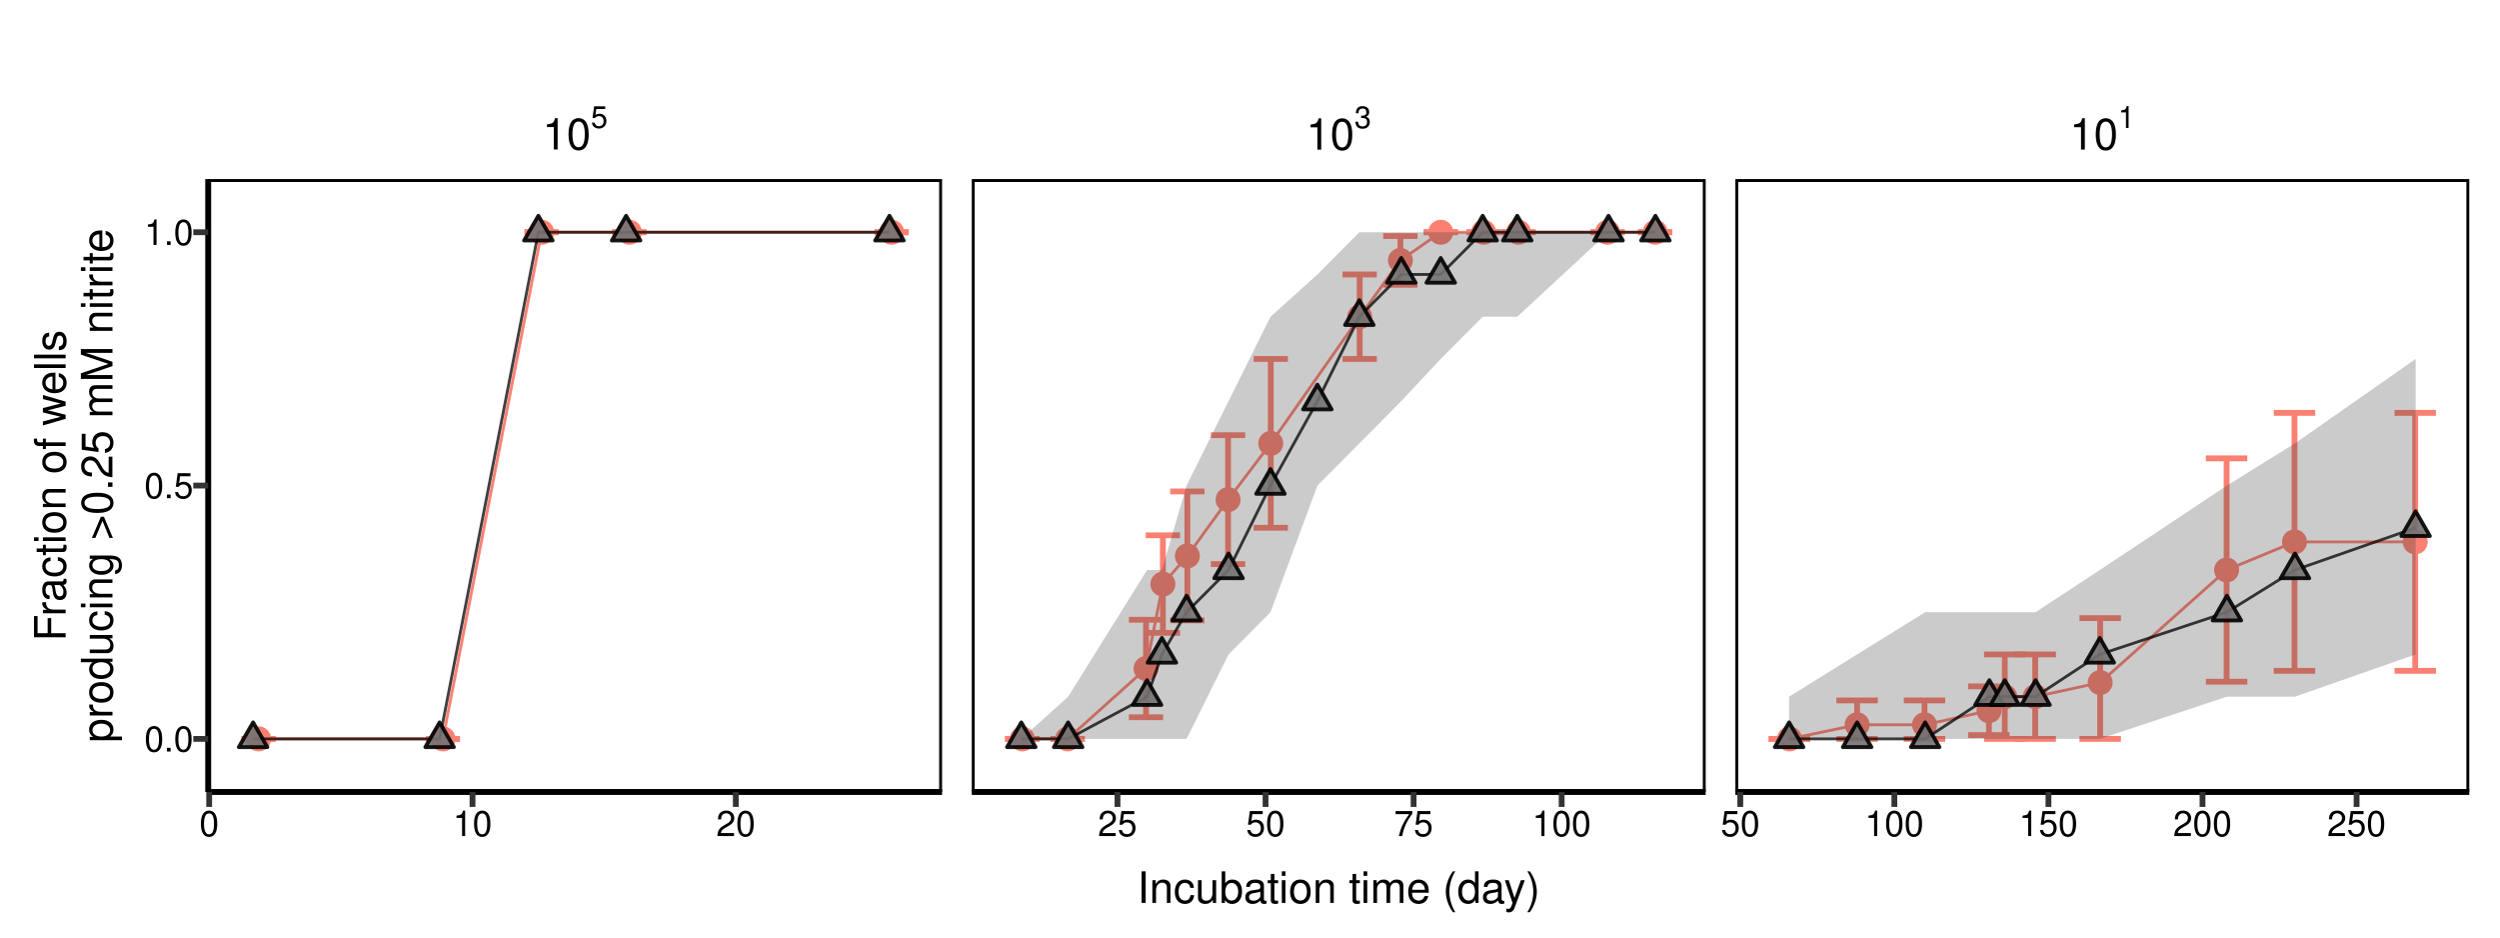
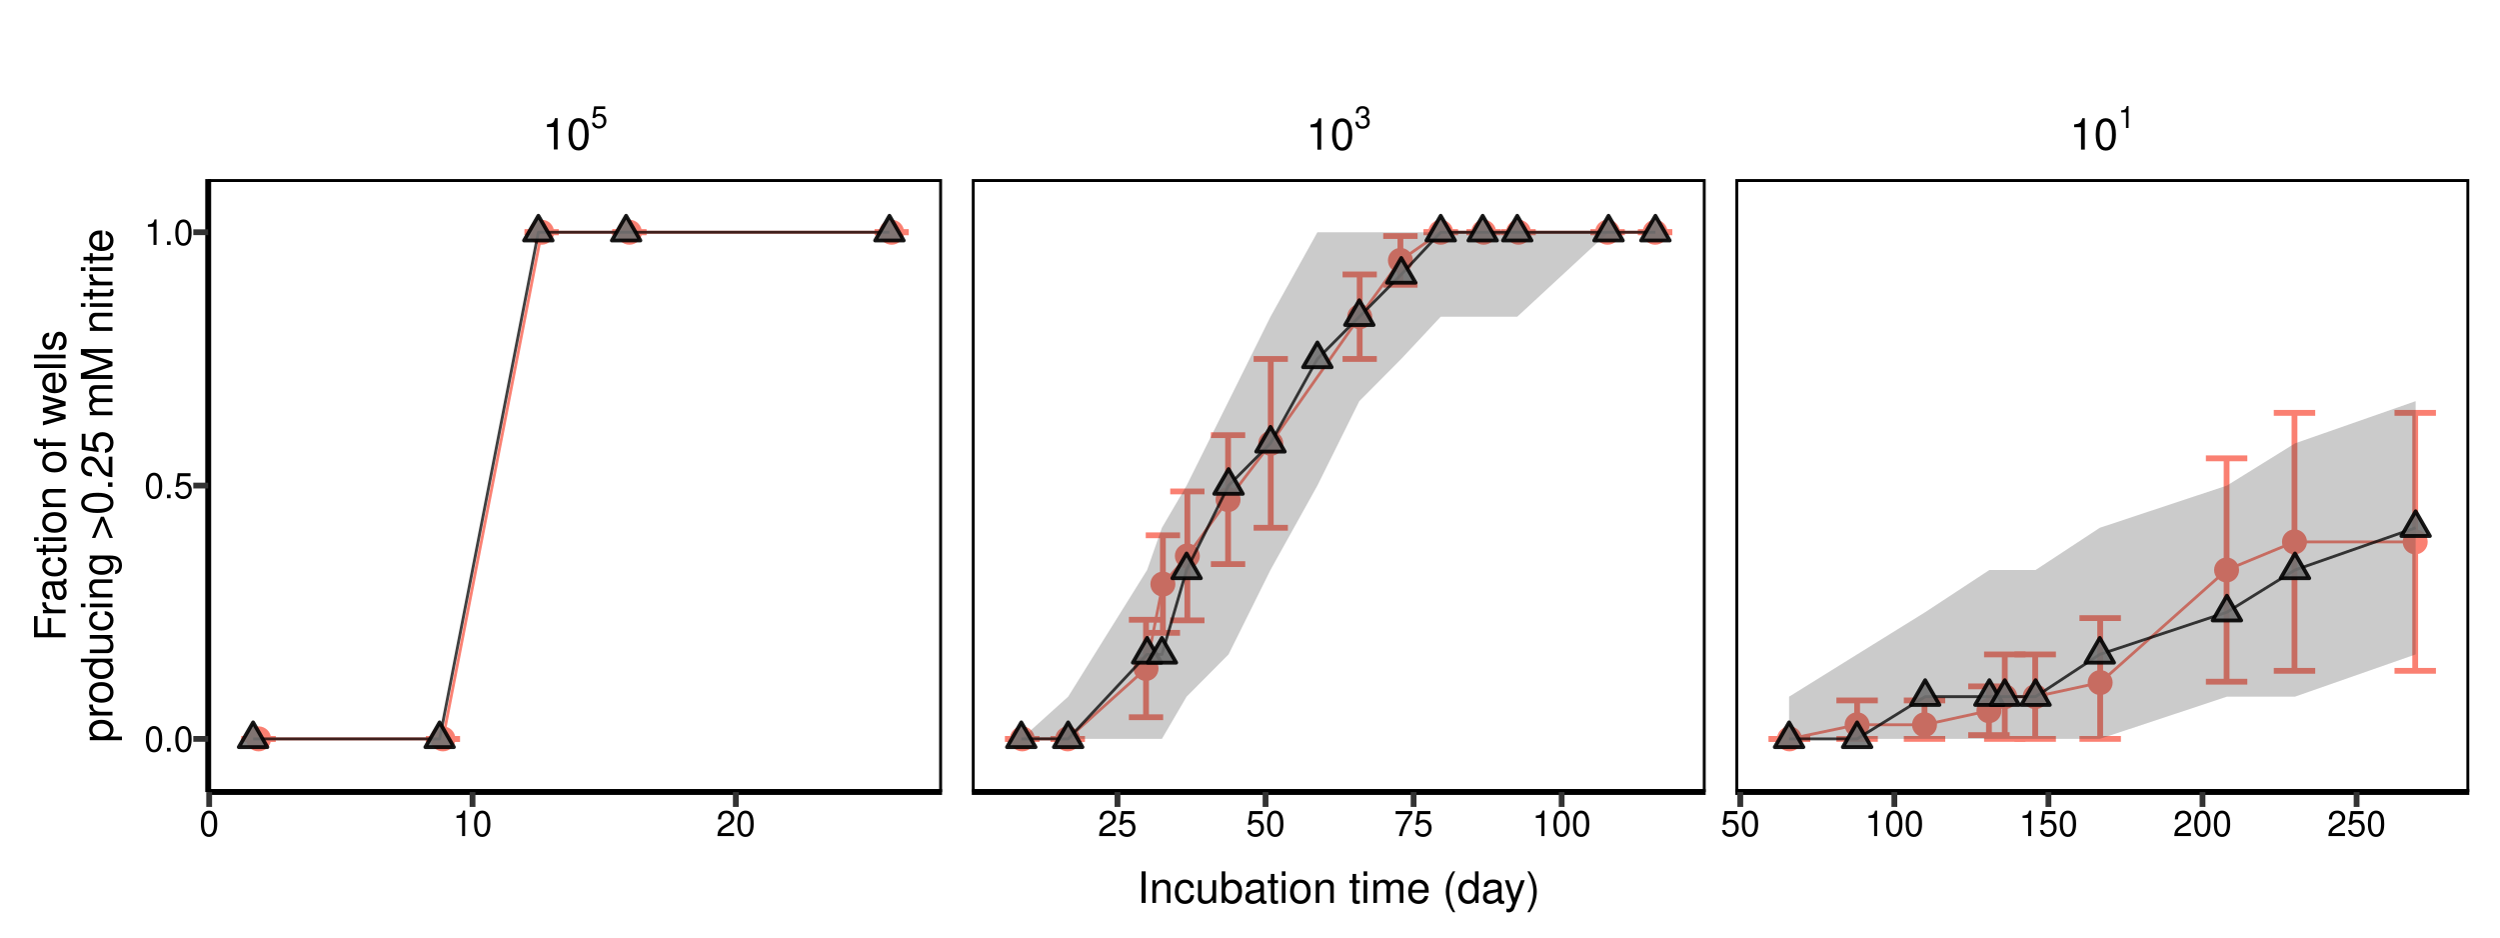
<svg xmlns="http://www.w3.org/2000/svg" width="460.80pt" height="172.80pt" viewBox="0 0 460.80 172.80">
  <g class="svglite">
    <defs>
      <style type="text/css">
    .svglite line, .svglite polyline, .svglite polygon, .svglite path, .svglite rect, .svglite circle {
      fill: none;
      stroke: #000000;
      stroke-linecap: round;
      stroke-linejoin: round;
      stroke-miterlimit: 10.00;
    }
    .svglite text {
      white-space: pre;
    }
    .svglite g.glyphgroup path {
      fill: inherit;
      stroke: none;
    }
  </style>
    </defs>
    <rect width="100%" height="100%" style="stroke: none; fill: none;" />
    <defs>
      <clipPath id="cpMC4wMHw0NjAuODB8MC4wMHwxNzIuODA=">
        <rect x="0.00" y="0.00" width="460.80" height="172.80" />
      </clipPath>
    </defs>
    <g clip-path="url(#cpMC4wMHw0NjAuODB8MC4wMHwxNzIuODA=)">
      <rect x="0" y="0.00" width="460.80" height="172.80" style="stroke-width: 1.07; stroke: none;" />
    </g>
    <defs>
      <clipPath id="cpMzguMzh8MTczLjcxfDMzLjAxfDE0NS45OQ==">
        <rect x="38.38" y="33.01" width="135.33" height="112.98" />
      </clipPath>
    </defs>
    <g clip-path="url(#cpMzguMzh8MTczLjcxfDMzLjAxfDE0NS45OQ==)">
      <rect x="38.38" y="33.01" width="135.33" height="112.98" style="stroke-width: 1.07;" />
      <polyline points="38.38,112.84 173.71,112.84 " style="stroke-width: 1.07; stroke: none; stroke-linecap: butt;" />
      <polyline points="38.38,66.16 173.71,66.16 " style="stroke-width: 1.07; stroke: none; stroke-linecap: butt;" />
      <polyline points="62.85,145.99 62.85,33.01 " style="stroke-width: 1.07; stroke: none; stroke-linecap: butt;" />
      <polyline points="111.41,145.99 111.41,33.01 " style="stroke-width: 1.07; stroke: none; stroke-linecap: butt;" />
      <polyline points="159.96,145.99 159.96,33.01 " style="stroke-width: 1.07; stroke: none; stroke-linecap: butt;" />
      <polyline points="38.38,136.19 173.71,136.19 " style="stroke-width: 1.07; stroke: none; stroke-linecap: butt;" />
      <polyline points="38.38,89.50 173.71,89.50 " style="stroke-width: 1.07; stroke: none; stroke-linecap: butt;" />
      <polyline points="38.38,42.81 173.71,42.81 " style="stroke-width: 1.07; stroke: none; stroke-linecap: butt;" />
      <polyline points="38.57,145.99 38.57,33.01 " style="stroke-width: 1.07; stroke: none; stroke-linecap: butt;" />
      <polyline points="87.13,145.99 87.13,33.01 " style="stroke-width: 1.07; stroke: none; stroke-linecap: butt;" />
      <polyline points="135.68,145.99 135.68,33.01 " style="stroke-width: 1.07; stroke: none; stroke-linecap: butt;" />
      <polyline points="44.53,136.19 50.82,136.19 " style="stroke-width: 1.07; stroke: #FA8072; stroke-linecap: butt;" />
      <polyline points="47.68,136.19 47.68,136.19 " style="stroke-width: 1.07; stroke: #FA8072; stroke-linecap: butt;" />
      <polyline points="44.53,136.19 50.82,136.19 " style="stroke-width: 1.07; stroke: #FA8072; stroke-linecap: butt;" />
      <polyline points="78.52,136.19 84.81,136.19 " style="stroke-width: 1.07; stroke: #FA8072; stroke-linecap: butt;" />
      <polyline points="81.67,136.19 81.67,136.19 " style="stroke-width: 1.07; stroke: #FA8072; stroke-linecap: butt;" />
      <polyline points="78.52,136.19 84.81,136.19 " style="stroke-width: 1.07; stroke: #FA8072; stroke-linecap: butt;" />
      <polyline points="96.73,42.81 103.02,42.81 " style="stroke-width: 1.07; stroke: #FA8072; stroke-linecap: butt;" />
      <polyline points="99.87,42.81 99.87,42.81 " style="stroke-width: 1.07; stroke: #FA8072; stroke-linecap: butt;" />
      <polyline points="96.73,42.81 103.02,42.81 " style="stroke-width: 1.07; stroke: #FA8072; stroke-linecap: butt;" />
      <polyline points="112.91,42.81 119.20,42.81 " style="stroke-width: 1.07; stroke: #FA8072; stroke-linecap: butt;" />
      <polyline points="116.06,42.81 116.06,42.81 " style="stroke-width: 1.07; stroke: #FA8072; stroke-linecap: butt;" />
      <polyline points="112.91,42.81 119.20,42.81 " style="stroke-width: 1.07; stroke: #FA8072; stroke-linecap: butt;" />
      <polyline points="161.27,42.81 167.56,42.81 " style="stroke-width: 1.07; stroke: #FA8072; stroke-linecap: butt;" />
      <polyline points="164.41,42.81 164.41,42.81 " style="stroke-width: 1.07; stroke: #FA8072; stroke-linecap: butt;" />
      <polyline points="161.27,42.81 167.56,42.81 " style="stroke-width: 1.07; stroke: #FA8072; stroke-linecap: butt;" />
      <polyline points="47.68,136.19 81.67,136.19 99.87,42.81 116.06,42.81 164.41,42.81 " style="stroke-width: 0.53; stroke: #FA8072; stroke-linecap: butt;" />
      <circle cx="47.68" cy="136.19" r="1.95" style="stroke-width: 0.71; stroke: #FA8072; fill: #FA8072;" />
      <circle cx="81.67" cy="136.19" r="1.95" style="stroke-width: 0.71; stroke: #FA8072; fill: #FA8072;" />
      <circle cx="99.87" cy="42.81" r="1.95" style="stroke-width: 0.71; stroke: #FA8072; fill: #FA8072;" />
      <circle cx="116.06" cy="42.81" r="1.95" style="stroke-width: 0.71; stroke: #FA8072; fill: #FA8072;" />
      <circle cx="164.41" cy="42.81" r="1.95" style="stroke-width: 0.71; stroke: #FA8072; fill: #FA8072;" />
      <polygon points="46.67,136.19 81.06,136.19 99.27,42.81 115.45,42.81 164.01,42.81 164.01,42.81 115.45,42.81 99.27,42.81 81.06,136.19 46.67,136.19 " style="stroke-width: 0.00; stroke: none; stroke-linecap: butt; fill: #333333; fill-opacity: 0.25;" />
      <polyline points="46.67,136.19 81.06,136.19 99.27,42.81 115.45,42.81 164.01,42.81 " style="stroke-width: 1.07; stroke: none; stroke-linecap: butt;" />
      <polyline points="164.01,42.81 115.45,42.81 99.27,42.81 81.06,136.19 46.67,136.19 " style="stroke-width: 1.07; stroke: none; stroke-linecap: butt;" />
      <polyline points="46.67,136.19 81.06,136.19 99.27,42.81 115.45,42.81 164.01,42.81 " style="stroke-width: 0.53; stroke: #000000; stroke-opacity: 0.75; stroke-linecap: butt;" />
      <polygon points="46.67,133.15 49.30,137.71 44.03,137.71 " style="stroke-width: 0.71; stroke: #000000; stroke-opacity: 0.90; fill: #737373; fill-opacity: 0.90;" />
      <polygon points="81.06,133.15 83.69,137.71 78.43,137.71 " style="stroke-width: 0.71; stroke: #000000; stroke-opacity: 0.90; fill: #737373; fill-opacity: 0.90;" />
      <polygon points="99.27,39.77 101.90,44.33 96.63,44.33 " style="stroke-width: 0.71; stroke: #000000; stroke-opacity: 0.90; fill: #737373; fill-opacity: 0.90;" />
      <polygon points="115.45,39.77 118.08,44.33 112.82,44.33 " style="stroke-width: 0.71; stroke: #000000; stroke-opacity: 0.90; fill: #737373; fill-opacity: 0.90;" />
      <polygon points="164.01,39.77 166.64,44.33 161.37,44.33 " style="stroke-width: 0.71; stroke: #000000; stroke-opacity: 0.90; fill: #737373; fill-opacity: 0.90;" />
    </g>
    <g clip-path="url(#cpMC4wMHw0NjAuODB8MC4wMHwxNzIuODA=)">
</g>
    <defs>
      <clipPath id="cpMTc5LjE5fDMxNC41MXwzMy4wMXwxNDUuOTk=">
        <rect x="179.19" y="33.01" width="135.33" height="112.98" />
      </clipPath>
    </defs>
    <g clip-path="url(#cpMTc5LjE5fDMxNC41MXwzMy4wMXwxNDUuOTk=)">
      <rect x="179.19" y="33.01" width="135.33" height="112.98" style="stroke-width: 1.07;" />
      <polyline points="179.19,112.84 314.51,112.84 " style="stroke-width: 1.07; stroke: none; stroke-linecap: butt;" />
      <polyline points="179.19,66.16 314.51,66.16 " style="stroke-width: 1.07; stroke: none; stroke-linecap: butt;" />
      <polyline points="192.41,145.99 192.41,33.01 " style="stroke-width: 1.07; stroke: none; stroke-linecap: butt;" />
      <polyline points="219.71,145.99 219.71,33.01 " style="stroke-width: 1.07; stroke: none; stroke-linecap: butt;" />
      <polyline points="247.01,145.99 247.01,33.01 " style="stroke-width: 1.07; stroke: none; stroke-linecap: butt;" />
      <polyline points="274.31,145.99 274.31,33.01 " style="stroke-width: 1.07; stroke: none; stroke-linecap: butt;" />
      <polyline points="301.61,145.99 301.61,33.01 " style="stroke-width: 1.07; stroke: none; stroke-linecap: butt;" />
      <polyline points="179.19,136.19 314.51,136.19 " style="stroke-width: 1.07; stroke: none; stroke-linecap: butt;" />
      <polyline points="179.19,89.50 314.51,89.50 " style="stroke-width: 1.07; stroke: none; stroke-linecap: butt;" />
      <polyline points="179.19,42.81 314.51,42.81 " style="stroke-width: 1.07; stroke: none; stroke-linecap: butt;" />
      <polyline points="206.06,145.99 206.06,33.01 " style="stroke-width: 1.07; stroke: none; stroke-linecap: butt;" />
      <polyline points="233.36,145.99 233.36,33.01 " style="stroke-width: 1.07; stroke: none; stroke-linecap: butt;" />
      <polyline points="260.66,145.99 260.66,33.01 " style="stroke-width: 1.07; stroke: none; stroke-linecap: butt;" />
      <polyline points="287.96,145.99 287.96,33.01 " style="stroke-width: 1.07; stroke: none; stroke-linecap: butt;" />
      <polyline points="185.34,136.19 191.66,136.19 " style="stroke-width: 1.07; stroke: #FA8072; stroke-linecap: butt;" />
      <polyline points="188.50,136.19 188.50,136.19 " style="stroke-width: 1.07; stroke: #FA8072; stroke-linecap: butt;" />
      <polyline points="185.34,136.19 191.66,136.19 " style="stroke-width: 1.07; stroke: #FA8072; stroke-linecap: butt;" />
      <polyline points="193.71,136.19 200.03,136.19 " style="stroke-width: 1.07; stroke: #FA8072; stroke-linecap: butt;" />
      <polyline points="196.87,136.19 196.87,136.19 " style="stroke-width: 1.07; stroke: #FA8072; stroke-linecap: butt;" />
      <polyline points="193.71,136.19 200.03,136.19 " style="stroke-width: 1.07; stroke: #FA8072; stroke-linecap: butt;" />
      <polyline points="208.16,114.23 214.48,114.23 " style="stroke-width: 1.07; stroke: #FA8072; stroke-linecap: butt;" />
      <polyline points="211.32,114.23 211.32,132.20 " style="stroke-width: 1.07; stroke: #FA8072; stroke-linecap: butt;" />
      <polyline points="208.16,132.20 214.48,132.20 " style="stroke-width: 1.07; stroke: #FA8072; stroke-linecap: butt;" />
      <polyline points="211.27,98.67 217.59,98.67 " style="stroke-width: 1.07; stroke: #FA8072; stroke-linecap: butt;" />
      <polyline points="214.43,98.67 214.43,116.64 " style="stroke-width: 1.07; stroke: #FA8072; stroke-linecap: butt;" />
      <polyline points="211.27,116.64 217.59,116.64 " style="stroke-width: 1.07; stroke: #FA8072; stroke-linecap: butt;" />
      <polyline points="215.78,90.58 222.10,90.58 " style="stroke-width: 1.07; stroke: #FA8072; stroke-linecap: butt;" />
      <polyline points="218.94,90.58 218.94,114.35 " style="stroke-width: 1.07; stroke: #FA8072; stroke-linecap: butt;" />
      <polyline points="215.78,114.35 222.10,114.35 " style="stroke-width: 1.07; stroke: #FA8072; stroke-linecap: butt;" />
      <polyline points="223.28,80.21 229.61,80.21 " style="stroke-width: 1.07; stroke: #FA8072; stroke-linecap: butt;" />
      <polyline points="226.45,80.21 226.45,103.98 " style="stroke-width: 1.07; stroke: #FA8072; stroke-linecap: butt;" />
      <polyline points="223.28,103.98 229.61,103.98 " style="stroke-width: 1.07; stroke: #FA8072; stroke-linecap: butt;" />
      <polyline points="231.16,66.16 237.48,66.16 " style="stroke-width: 1.07; stroke: #FA8072; stroke-linecap: butt;" />
      <polyline points="234.32,66.16 234.32,97.28 " style="stroke-width: 1.07; stroke: #FA8072; stroke-linecap: butt;" />
      <polyline points="231.16,97.28 237.48,97.28 " style="stroke-width: 1.07; stroke: #FA8072; stroke-linecap: butt;" />
      <polyline points="247.56,50.59 253.88,50.59 " style="stroke-width: 1.07; stroke: #FA8072; stroke-linecap: butt;" />
      <polyline points="250.72,50.59 250.72,66.16 " style="stroke-width: 1.07; stroke: #FA8072; stroke-linecap: butt;" />
      <polyline points="247.56,66.16 253.88,66.16 " style="stroke-width: 1.07; stroke: #FA8072; stroke-linecap: butt;" />
      <polyline points="255.06,43.51 261.39,43.51 " style="stroke-width: 1.07; stroke: #FA8072; stroke-linecap: butt;" />
      <polyline points="258.23,43.51 258.23,52.49 " style="stroke-width: 1.07; stroke: #FA8072; stroke-linecap: butt;" />
      <polyline points="255.06,52.49 261.39,52.49 " style="stroke-width: 1.07; stroke: #FA8072; stroke-linecap: butt;" />
      <polyline points="262.50,42.81 268.83,42.81 " style="stroke-width: 1.07; stroke: #FA8072; stroke-linecap: butt;" />
      <polyline points="265.66,42.81 265.66,42.81 " style="stroke-width: 1.07; stroke: #FA8072; stroke-linecap: butt;" />
      <polyline points="262.50,42.81 268.83,42.81 " style="stroke-width: 1.07; stroke: #FA8072; stroke-linecap: butt;" />
      <polyline points="270.42,42.81 276.74,42.81 " style="stroke-width: 1.07; stroke: #FA8072; stroke-linecap: butt;" />
      <polyline points="273.58,42.81 273.58,42.81 " style="stroke-width: 1.07; stroke: #FA8072; stroke-linecap: butt;" />
      <polyline points="270.42,42.81 276.74,42.81 " style="stroke-width: 1.07; stroke: #FA8072; stroke-linecap: butt;" />
      <polyline points="276.84,42.81 283.16,42.81 " style="stroke-width: 1.07; stroke: #FA8072; stroke-linecap: butt;" />
      <polyline points="280.00,42.81 280.00,42.81 " style="stroke-width: 1.07; stroke: #FA8072; stroke-linecap: butt;" />
      <polyline points="276.84,42.81 283.16,42.81 " style="stroke-width: 1.07; stroke: #FA8072; stroke-linecap: butt;" />
      <polyline points="293.26,42.81 299.58,42.81 " style="stroke-width: 1.07; stroke: #FA8072; stroke-linecap: butt;" />
      <polyline points="296.42,42.81 296.42,42.81 " style="stroke-width: 1.07; stroke: #FA8072; stroke-linecap: butt;" />
      <polyline points="293.26,42.81 299.58,42.81 " style="stroke-width: 1.07; stroke: #FA8072; stroke-linecap: butt;" />
      <polyline points="302.04,42.81 308.36,42.81 " style="stroke-width: 1.07; stroke: #FA8072; stroke-linecap: butt;" />
      <polyline points="305.20,42.81 305.20,42.81 " style="stroke-width: 1.07; stroke: #FA8072; stroke-linecap: butt;" />
      <polyline points="302.04,42.81 308.36,42.81 " style="stroke-width: 1.07; stroke: #FA8072; stroke-linecap: butt;" />
      <polyline points="188.50,136.19 196.87,136.19 211.32,123.22 214.43,107.66 218.94,102.47 226.45,92.09 234.32,81.72 250.72,58.38 258.23,48.00 265.66,42.81 273.58,42.81 280.00,42.81 296.42,42.81 305.20,42.81 " style="stroke-width: 0.53; stroke: #FA8072; stroke-linecap: butt;" />
      <circle cx="188.50" cy="136.19" r="1.95" style="stroke-width: 0.71; stroke: #FA8072; fill: #FA8072;" />
      <circle cx="196.87" cy="136.19" r="1.95" style="stroke-width: 0.71; stroke: #FA8072; fill: #FA8072;" />
      <circle cx="211.32" cy="123.22" r="1.95" style="stroke-width: 0.71; stroke: #FA8072; fill: #FA8072;" />
      <circle cx="214.43" cy="107.66" r="1.95" style="stroke-width: 0.71; stroke: #FA8072; fill: #FA8072;" />
      <circle cx="218.94" cy="102.47" r="1.95" style="stroke-width: 0.71; stroke: #FA8072; fill: #FA8072;" />
      <circle cx="226.45" cy="92.09" r="1.95" style="stroke-width: 0.71; stroke: #FA8072; fill: #FA8072;" />
      <circle cx="234.32" cy="81.72" r="1.95" style="stroke-width: 0.71; stroke: #FA8072; fill: #FA8072;" />
      <circle cx="250.72" cy="58.38" r="1.95" style="stroke-width: 0.71; stroke: #FA8072; fill: #FA8072;" />
      <circle cx="258.23" cy="48.00" r="1.95" style="stroke-width: 0.71; stroke: #FA8072; fill: #FA8072;" />
      <circle cx="265.66" cy="42.81" r="1.95" style="stroke-width: 0.71; stroke: #FA8072; fill: #FA8072;" />
      <circle cx="273.58" cy="42.81" r="1.95" style="stroke-width: 0.71; stroke: #FA8072; fill: #FA8072;" />
      <circle cx="280.00" cy="42.81" r="1.95" style="stroke-width: 0.71; stroke: #FA8072; fill: #FA8072;" />
      <circle cx="296.42" cy="42.81" r="1.95" style="stroke-width: 0.71; stroke: #FA8072; fill: #FA8072;" />
      <circle cx="305.20" cy="42.81" r="1.95" style="stroke-width: 0.71; stroke: #FA8072; fill: #FA8072;" />
-       <polygon points="188.32,136.19 196.96,128.41 211.52,105.06 214.25,105.06 218.80,89.50 226.54,73.94 234.27,58.38 242.92,50.59 250.65,42.81 258.38,42.81 265.66,42.81 273.40,42.81 279.77,42.81 296.60,42.81 305.25,42.81 305.25,42.81 296.60,42.81 279.77,58.38 273.40,58.38 265.66,66.16 258.38,73.94 250.65,81.72 242.92,89.50 234.27,112.84 226.54,120.62 218.80,136.19 214.25,136.19 211.52,136.19 196.96,136.19 188.32,136.19 " style="stroke-width: 0.00; stroke: none; stroke-linecap: butt; fill: #333333; fill-opacity: 0.25;" />
-       <polyline points="188.32,136.19 196.96,128.41 211.52,105.06 214.25,105.06 218.80,89.50 226.54,73.94 234.27,58.38 242.92,50.59 250.65,42.81 258.38,42.81 265.66,42.81 273.40,42.81 279.77,42.81 296.60,42.81 305.25,42.81 " style="stroke-width: 1.07; stroke: none; stroke-linecap: butt;" />
-       <polyline points="305.25,42.81 296.60,42.81 279.77,58.38 273.40,58.38 265.66,66.16 258.38,73.94 250.65,81.72 242.92,89.50 234.27,112.84 226.54,120.62 218.80,136.19 214.25,136.19 211.52,136.19 196.96,136.19 188.32,136.19 " style="stroke-width: 1.07; stroke: none; stroke-linecap: butt;" />
-       <polyline points="188.32,136.19 196.96,136.19 211.52,128.41 214.25,120.62 218.80,112.84 226.54,105.06 234.27,89.50 242.92,73.94 250.65,58.38 258.38,50.59 265.66,50.59 273.40,42.81 279.77,42.81 296.60,42.81 305.25,42.81 " style="stroke-width: 0.53; stroke: #000000; stroke-opacity: 0.75; stroke-linecap: butt;" />
+       <polygon points="188.32,136.19 196.96,128.41 211.52,105.06 214.25,97.28 218.80,89.50 226.54,73.94 234.27,58.38 242.92,42.81 250.65,42.81 258.38,42.81 265.66,42.81 273.40,42.81 279.77,42.81 296.60,42.81 305.25,42.81 305.25,42.81 296.60,42.81 279.77,58.38 273.40,58.38 265.66,58.38 258.38,66.16 250.65,73.94 242.92,89.50 234.27,105.06 226.54,120.62 218.80,128.41 214.25,136.19 211.52,136.19 196.96,136.19 188.32,136.19 " style="stroke-width: 0.00; stroke: none; stroke-linecap: butt; fill: #333333; fill-opacity: 0.25;" />
+       <polyline points="188.32,136.19 196.96,128.41 211.52,105.06 214.25,97.28 218.80,89.50 226.54,73.94 234.27,58.38 242.92,42.81 250.65,42.81 258.38,42.81 265.66,42.81 273.40,42.81 279.77,42.81 296.60,42.81 305.25,42.81 " style="stroke-width: 1.07; stroke: none; stroke-linecap: butt;" />
+       <polyline points="305.25,42.81 296.60,42.81 279.77,58.38 273.40,58.38 265.66,58.38 258.38,66.16 250.65,73.94 242.92,89.50 234.27,105.06 226.54,120.62 218.80,128.41 214.25,136.19 211.52,136.19 196.96,136.19 188.32,136.19 " style="stroke-width: 1.07; stroke: none; stroke-linecap: butt;" />
+       <polyline points="188.32,136.19 196.96,136.19 211.52,120.62 214.25,120.62 218.80,105.06 226.54,89.50 234.27,81.72 242.92,66.16 250.65,58.38 258.38,50.59 265.66,42.81 273.40,42.81 279.77,42.81 296.60,42.81 305.25,42.81 " style="stroke-width: 0.53; stroke: #000000; stroke-opacity: 0.75; stroke-linecap: butt;" />
      <polygon points="188.32,133.15 190.95,137.71 185.69,137.71 " style="stroke-width: 0.71; stroke: #000000; stroke-opacity: 0.90; fill: #737373; fill-opacity: 0.90;" />
      <polygon points="196.96,133.15 199.60,137.71 194.33,137.71 " style="stroke-width: 0.71; stroke: #000000; stroke-opacity: 0.90; fill: #737373; fill-opacity: 0.90;" />
-       <polygon points="211.52,125.37 214.15,129.93 208.89,129.93 " style="stroke-width: 0.71; stroke: #000000; stroke-opacity: 0.90; fill: #737373; fill-opacity: 0.90;" />
+       <polygon points="211.52,117.58 214.15,122.14 208.89,122.14 " style="stroke-width: 0.71; stroke: #000000; stroke-opacity: 0.90; fill: #737373; fill-opacity: 0.90;" />
      <polygon points="214.25,117.58 216.88,122.14 211.62,122.14 " style="stroke-width: 0.71; stroke: #000000; stroke-opacity: 0.90; fill: #737373; fill-opacity: 0.90;" />
-       <polygon points="218.80,109.80 221.43,114.36 216.17,114.36 " style="stroke-width: 0.71; stroke: #000000; stroke-opacity: 0.90; fill: #737373; fill-opacity: 0.90;" />
-       <polygon points="226.54,102.02 229.17,106.58 223.90,106.58 " style="stroke-width: 0.71; stroke: #000000; stroke-opacity: 0.90; fill: #737373; fill-opacity: 0.90;" />
-       <polygon points="234.27,86.46 236.90,91.02 231.64,91.02 " style="stroke-width: 0.71; stroke: #000000; stroke-opacity: 0.90; fill: #737373; fill-opacity: 0.90;" />
-       <polygon points="242.92,70.90 245.55,75.46 240.28,75.46 " style="stroke-width: 0.71; stroke: #000000; stroke-opacity: 0.90; fill: #737373; fill-opacity: 0.90;" />
+       <polygon points="218.80,102.02 221.43,106.58 216.17,106.58 " style="stroke-width: 0.71; stroke: #000000; stroke-opacity: 0.90; fill: #737373; fill-opacity: 0.90;" />
+       <polygon points="226.54,86.46 229.17,91.02 223.90,91.02 " style="stroke-width: 0.71; stroke: #000000; stroke-opacity: 0.90; fill: #737373; fill-opacity: 0.90;" />
+       <polygon points="234.27,78.68 236.90,83.24 231.64,83.24 " style="stroke-width: 0.71; stroke: #000000; stroke-opacity: 0.90; fill: #737373; fill-opacity: 0.90;" />
+       <polygon points="242.92,63.12 245.55,67.68 240.28,67.68 " style="stroke-width: 0.71; stroke: #000000; stroke-opacity: 0.90; fill: #737373; fill-opacity: 0.90;" />
      <polygon points="250.65,55.34 253.28,59.90 248.02,59.90 " style="stroke-width: 0.71; stroke: #000000; stroke-opacity: 0.90; fill: #737373; fill-opacity: 0.90;" />
      <polygon points="258.38,47.55 261.02,52.11 255.75,52.11 " style="stroke-width: 0.71; stroke: #000000; stroke-opacity: 0.90; fill: #737373; fill-opacity: 0.90;" />
-       <polygon points="265.66,47.55 268.30,52.11 263.03,52.11 " style="stroke-width: 0.71; stroke: #000000; stroke-opacity: 0.90; fill: #737373; fill-opacity: 0.90;" />
+       <polygon points="265.66,39.77 268.30,44.33 263.03,44.33 " style="stroke-width: 0.71; stroke: #000000; stroke-opacity: 0.90; fill: #737373; fill-opacity: 0.90;" />
      <polygon points="273.40,39.77 276.03,44.33 270.77,44.33 " style="stroke-width: 0.71; stroke: #000000; stroke-opacity: 0.90; fill: #737373; fill-opacity: 0.90;" />
      <polygon points="279.77,39.77 282.40,44.33 277.14,44.33 " style="stroke-width: 0.71; stroke: #000000; stroke-opacity: 0.90; fill: #737373; fill-opacity: 0.90;" />
      <polygon points="296.60,39.77 299.24,44.33 293.97,44.33 " style="stroke-width: 0.71; stroke: #000000; stroke-opacity: 0.90; fill: #737373; fill-opacity: 0.90;" />
      <polygon points="305.25,39.77 307.88,44.33 302.61,44.33 " style="stroke-width: 0.71; stroke: #000000; stroke-opacity: 0.90; fill: #737373; fill-opacity: 0.90;" />
    </g>
    <g clip-path="url(#cpMC4wMHw0NjAuODB8MC4wMHwxNzIuODA=)">
</g>
    <defs>
      <clipPath id="cpMzE5Ljk5fDQ1NS4zMnwzMy4wMXwxNDUuOTk=">
        <rect x="319.99" y="33.01" width="135.33" height="112.98" />
      </clipPath>
    </defs>
    <g clip-path="url(#cpMzE5Ljk5fDQ1NS4zMnwzMy4wMXwxNDUuOTk=)">
      <rect x="319.99" y="33.01" width="135.33" height="112.98" style="stroke-width: 1.07;" />
      <polyline points="319.99,112.84 455.32,112.84 " style="stroke-width: 1.07; stroke: none; stroke-linecap: butt;" />
      <polyline points="319.99,66.16 455.32,66.16 " style="stroke-width: 1.07; stroke: none; stroke-linecap: butt;" />
      <polyline points="335.10,145.99 335.10,33.01 " style="stroke-width: 1.07; stroke: none; stroke-linecap: butt;" />
      <polyline points="363.51,145.99 363.51,33.01 " style="stroke-width: 1.07; stroke: none; stroke-linecap: butt;" />
      <polyline points="391.92,145.99 391.92,33.01 " style="stroke-width: 1.07; stroke: none; stroke-linecap: butt;" />
      <polyline points="420.33,145.99 420.33,33.01 " style="stroke-width: 1.07; stroke: none; stroke-linecap: butt;" />
      <polyline points="448.75,145.99 448.75,33.01 " style="stroke-width: 1.07; stroke: none; stroke-linecap: butt;" />
      <polyline points="319.99,136.19 455.32,136.19 " style="stroke-width: 1.07; stroke: none; stroke-linecap: butt;" />
      <polyline points="319.99,89.50 455.32,89.50 " style="stroke-width: 1.07; stroke: none; stroke-linecap: butt;" />
      <polyline points="319.99,42.81 455.32,42.81 " style="stroke-width: 1.07; stroke: none; stroke-linecap: butt;" />
      <polyline points="320.90,145.99 320.90,33.01 " style="stroke-width: 1.07; stroke: none; stroke-linecap: butt;" />
      <polyline points="349.31,145.99 349.31,33.01 " style="stroke-width: 1.07; stroke: none; stroke-linecap: butt;" />
      <polyline points="377.72,145.99 377.72,33.01 " style="stroke-width: 1.07; stroke: none; stroke-linecap: butt;" />
      <polyline points="406.13,145.99 406.13,33.01 " style="stroke-width: 1.07; stroke: none; stroke-linecap: butt;" />
      <polyline points="434.54,145.99 434.54,33.01 " style="stroke-width: 1.07; stroke: none; stroke-linecap: butt;" />
      <polyline points="326.14,136.19 333.79,136.19 " style="stroke-width: 1.07; stroke: #FA8072; stroke-linecap: butt;" />
      <polyline points="329.97,136.19 329.97,136.19 " style="stroke-width: 1.07; stroke: #FA8072; stroke-linecap: butt;" />
      <polyline points="326.14,136.19 333.79,136.19 " style="stroke-width: 1.07; stroke: #FA8072; stroke-linecap: butt;" />
      <polyline points="338.62,129.10 346.26,129.10 " style="stroke-width: 1.07; stroke: #FA8072; stroke-linecap: butt;" />
      <polyline points="342.44,129.10 342.44,136.19 " style="stroke-width: 1.07; stroke: #FA8072; stroke-linecap: butt;" />
      <polyline points="338.62,136.19 346.26,136.19 " style="stroke-width: 1.07; stroke: #FA8072; stroke-linecap: butt;" />
      <polyline points="351.05,129.10 358.69,129.10 " style="stroke-width: 1.07; stroke: #FA8072; stroke-linecap: butt;" />
      <polyline points="354.87,129.10 354.87,136.19 " style="stroke-width: 1.07; stroke: #FA8072; stroke-linecap: butt;" />
      <polyline points="351.05,136.19 358.69,136.19 " style="stroke-width: 1.07; stroke: #FA8072; stroke-linecap: butt;" />
      <polyline points="362.92,126.51 370.57,126.51 " style="stroke-width: 1.07; stroke: #FA8072; stroke-linecap: butt;" />
      <polyline points="366.75,126.51 366.75,135.49 " style="stroke-width: 1.07; stroke: #FA8072; stroke-linecap: butt;" />
      <polyline points="362.92,135.49 370.57,135.49 " style="stroke-width: 1.07; stroke: #FA8072; stroke-linecap: butt;" />
      <polyline points="365.85,120.62 373.49,120.62 " style="stroke-width: 1.07; stroke: #FA8072; stroke-linecap: butt;" />
      <polyline points="369.67,120.62 369.67,136.19 " style="stroke-width: 1.07; stroke: #FA8072; stroke-linecap: butt;" />
      <polyline points="365.85,136.19 373.49,136.19 " style="stroke-width: 1.07; stroke: #FA8072; stroke-linecap: butt;" />
      <polyline points="371.46,120.62 379.10,120.62 " style="stroke-width: 1.07; stroke: #FA8072; stroke-linecap: butt;" />
      <polyline points="375.28,120.62 375.28,136.19 " style="stroke-width: 1.07; stroke: #FA8072; stroke-linecap: butt;" />
      <polyline points="371.46,136.19 379.10,136.19 " style="stroke-width: 1.07; stroke: #FA8072; stroke-linecap: butt;" />
      <polyline points="383.44,113.93 391.08,113.93 " style="stroke-width: 1.07; stroke: #FA8072; stroke-linecap: butt;" />
      <polyline points="387.26,113.93 387.26,136.19 " style="stroke-width: 1.07; stroke: #FA8072; stroke-linecap: butt;" />
      <polyline points="383.44,136.19 391.08,136.19 " style="stroke-width: 1.07; stroke: #FA8072; stroke-linecap: butt;" />
      <polyline points="406.75,84.48 414.39,84.48 " style="stroke-width: 1.07; stroke: #FA8072; stroke-linecap: butt;" />
      <polyline points="410.57,84.48 410.57,125.65 " style="stroke-width: 1.07; stroke: #FA8072; stroke-linecap: butt;" />
      <polyline points="406.75,125.65 414.39,125.65 " style="stroke-width: 1.07; stroke: #FA8072; stroke-linecap: butt;" />
      <polyline points="419.27,76.10 426.91,76.10 " style="stroke-width: 1.07; stroke: #FA8072; stroke-linecap: butt;" />
      <polyline points="423.09,76.10 423.09,123.65 " style="stroke-width: 1.07; stroke: #FA8072; stroke-linecap: butt;" />
      <polyline points="419.27,123.65 426.91,123.65 " style="stroke-width: 1.07; stroke: #FA8072; stroke-linecap: butt;" />
      <polyline points="441.53,76.10 449.17,76.10 " style="stroke-width: 1.07; stroke: #FA8072; stroke-linecap: butt;" />
      <polyline points="445.35,76.10 445.35,123.65 " style="stroke-width: 1.07; stroke: #FA8072; stroke-linecap: butt;" />
      <polyline points="441.53,123.65 449.17,123.65 " style="stroke-width: 1.07; stroke: #FA8072; stroke-linecap: butt;" />
      <polyline points="329.97,136.19 342.44,133.59 354.87,133.59 366.75,131.00 369.67,128.41 375.28,128.41 387.26,125.81 410.57,105.06 423.09,99.88 445.35,99.88 " style="stroke-width: 0.53; stroke: #FA8072; stroke-linecap: butt;" />
      <circle cx="329.97" cy="136.19" r="1.95" style="stroke-width: 0.71; stroke: #FA8072; fill: #FA8072;" />
      <circle cx="342.44" cy="133.59" r="1.95" style="stroke-width: 0.71; stroke: #FA8072; fill: #FA8072;" />
      <circle cx="354.87" cy="133.59" r="1.95" style="stroke-width: 0.71; stroke: #FA8072; fill: #FA8072;" />
      <circle cx="366.75" cy="131.00" r="1.95" style="stroke-width: 0.71; stroke: #FA8072; fill: #FA8072;" />
      <circle cx="369.67" cy="128.41" r="1.95" style="stroke-width: 0.71; stroke: #FA8072; fill: #FA8072;" />
      <circle cx="375.28" cy="128.41" r="1.95" style="stroke-width: 0.71; stroke: #FA8072; fill: #FA8072;" />
      <circle cx="387.26" cy="125.81" r="1.95" style="stroke-width: 0.71; stroke: #FA8072; fill: #FA8072;" />
      <circle cx="410.57" cy="105.06" r="1.95" style="stroke-width: 0.71; stroke: #FA8072; fill: #FA8072;" />
      <circle cx="423.09" cy="99.88" r="1.95" style="stroke-width: 0.71; stroke: #FA8072; fill: #FA8072;" />
      <circle cx="445.35" cy="99.88" r="1.95" style="stroke-width: 0.71; stroke: #FA8072; fill: #FA8072;" />
-       <polygon points="329.90,128.41 342.44,120.62 354.99,112.84 366.83,112.84 369.67,112.84 375.35,112.84 387.19,105.06 410.63,89.50 423.18,81.72 445.43,66.16 445.43,120.62 423.18,128.41 410.63,128.41 387.19,136.19 375.35,136.19 369.67,136.19 366.83,136.19 354.99,136.19 342.44,136.19 329.90,136.19 " style="stroke-width: 0.00; stroke: none; stroke-linecap: butt; fill: #333333; fill-opacity: 0.25;" />
-       <polyline points="329.90,128.41 342.44,120.62 354.99,112.84 366.83,112.84 369.67,112.84 375.35,112.84 387.19,105.06 410.63,89.50 423.18,81.72 445.43,66.16 " style="stroke-width: 1.07; stroke: none; stroke-linecap: butt;" />
+       <polygon points="329.90,128.41 342.44,120.62 354.99,112.84 366.83,105.06 369.67,105.06 375.35,105.06 387.19,97.28 410.63,89.50 423.18,81.72 445.43,73.94 445.43,120.62 423.18,128.41 410.63,128.41 387.19,136.19 375.35,136.19 369.67,136.19 366.83,136.19 354.99,136.19 342.44,136.19 329.90,136.19 " style="stroke-width: 0.00; stroke: none; stroke-linecap: butt; fill: #333333; fill-opacity: 0.25;" />
+       <polyline points="329.90,128.41 342.44,120.62 354.99,112.84 366.83,105.06 369.67,105.06 375.35,105.06 387.19,97.28 410.63,89.50 423.18,81.72 445.43,73.94 " style="stroke-width: 1.07; stroke: none; stroke-linecap: butt;" />
      <polyline points="445.43,120.62 423.18,128.41 410.63,128.41 387.19,136.19 375.35,136.19 369.67,136.19 366.83,136.19 354.99,136.19 342.44,136.19 329.90,136.19 " style="stroke-width: 1.07; stroke: none; stroke-linecap: butt;" />
-       <polyline points="329.90,136.19 342.44,136.19 354.99,136.19 366.83,128.41 369.67,128.41 375.35,128.41 387.19,120.62 410.63,112.84 423.18,105.06 445.43,97.28 " style="stroke-width: 0.53; stroke: #000000; stroke-opacity: 0.75; stroke-linecap: butt;" />
+       <polyline points="329.90,136.19 342.44,136.19 354.99,128.41 366.83,128.41 369.67,128.41 375.35,128.41 387.19,120.62 410.63,112.84 423.18,105.06 445.43,97.28 " style="stroke-width: 0.53; stroke: #000000; stroke-opacity: 0.75; stroke-linecap: butt;" />
      <polygon points="329.90,133.15 332.53,137.71 327.26,137.71 " style="stroke-width: 0.71; stroke: #000000; stroke-opacity: 0.90; fill: #737373; fill-opacity: 0.90;" />
      <polygon points="342.44,133.15 345.08,137.71 339.81,137.71 " style="stroke-width: 0.71; stroke: #000000; stroke-opacity: 0.90; fill: #737373; fill-opacity: 0.90;" />
-       <polygon points="354.99,133.15 357.62,137.71 352.36,137.71 " style="stroke-width: 0.71; stroke: #000000; stroke-opacity: 0.90; fill: #737373; fill-opacity: 0.90;" />
+       <polygon points="354.99,125.37 357.62,129.93 352.36,129.93 " style="stroke-width: 0.71; stroke: #000000; stroke-opacity: 0.90; fill: #737373; fill-opacity: 0.90;" />
      <polygon points="366.83,125.37 369.46,129.93 364.20,129.93 " style="stroke-width: 0.71; stroke: #000000; stroke-opacity: 0.90; fill: #737373; fill-opacity: 0.90;" />
      <polygon points="369.67,125.37 372.30,129.93 367.04,129.93 " style="stroke-width: 0.71; stroke: #000000; stroke-opacity: 0.90; fill: #737373; fill-opacity: 0.90;" />
      <polygon points="375.35,125.37 377.98,129.93 372.72,129.93 " style="stroke-width: 0.71; stroke: #000000; stroke-opacity: 0.90; fill: #737373; fill-opacity: 0.90;" />
      <polygon points="387.19,117.58 389.82,122.14 384.56,122.14 " style="stroke-width: 0.71; stroke: #000000; stroke-opacity: 0.90; fill: #737373; fill-opacity: 0.90;" />
      <polygon points="410.63,109.80 413.26,114.36 408.00,114.36 " style="stroke-width: 0.71; stroke: #000000; stroke-opacity: 0.90; fill: #737373; fill-opacity: 0.90;" />
      <polygon points="423.18,102.02 425.81,106.58 420.54,106.58 " style="stroke-width: 0.71; stroke: #000000; stroke-opacity: 0.90; fill: #737373; fill-opacity: 0.90;" />
      <polygon points="445.43,94.24 448.06,98.80 442.80,98.80 " style="stroke-width: 0.71; stroke: #000000; stroke-opacity: 0.90; fill: #737373; fill-opacity: 0.90;" />
    </g>
    <g clip-path="url(#cpMC4wMHw0NjAuODB8MC4wMHwxNzIuODA=)">
</g>
    <defs>
      <clipPath id="cpMzguMzh8MTczLjcxfDE0LjQxfDMzLjAx">
        <rect x="38.38" y="14.41" width="135.33" height="18.59" />
      </clipPath>
    </defs>
    <g clip-path="url(#cpMzguMzh8MTczLjcxfDE0LjQxfDMzLjAx)">
      <text x="100.04" y="27.55" style="font-size: 8.00px; font-family: &quot;Helvetica&quot;;" textLength="8.91px" lengthAdjust="spacingAndGlyphs">10</text>
      <text x="108.94" y="23.57" style="font-size: 5.60px; font-family: &quot;Helvetica&quot;;" textLength="3.11px" lengthAdjust="spacingAndGlyphs">5</text>
    </g>
    <g clip-path="url(#cpMC4wMHw0NjAuODB8MC4wMHwxNzIuODA=)">
</g>
    <defs>
      <clipPath id="cpMTc5LjE5fDMxNC41MXwxNC40MXwzMy4wMQ==">
        <rect x="179.19" y="14.41" width="135.33" height="18.59" />
      </clipPath>
    </defs>
    <g clip-path="url(#cpMTc5LjE5fDMxNC41MXwxNC40MXwzMy4wMQ==)">
      <text x="240.84" y="27.59" style="font-size: 8.00px; font-family: &quot;Helvetica&quot;;" textLength="8.91px" lengthAdjust="spacingAndGlyphs">10</text>
      <text x="249.75" y="23.61" style="font-size: 5.60px; font-family: &quot;Helvetica&quot;;" textLength="3.11px" lengthAdjust="spacingAndGlyphs">3</text>
    </g>
    <g clip-path="url(#cpMC4wMHw0NjAuODB8MC4wMHwxNzIuODA=)">
</g>
    <defs>
      <clipPath id="cpMzE5Ljk5fDQ1NS4zMnwxNC40MXwzMy4wMQ==">
        <rect x="319.99" y="14.41" width="135.33" height="18.59" />
      </clipPath>
    </defs>
    <g clip-path="url(#cpMzE5Ljk5fDQ1NS4zMnwxNC40MXwzMy4wMQ==)">
      <text x="381.65" y="27.57" style="font-size: 8.00px; font-family: &quot;Helvetica&quot;;" textLength="8.91px" lengthAdjust="spacingAndGlyphs">10</text>
      <text x="390.56" y="23.59" style="font-size: 5.60px; font-family: &quot;Helvetica&quot;;" textLength="3.11px" lengthAdjust="spacingAndGlyphs">1</text>
    </g>
    <g clip-path="url(#cpMC4wMHw0NjAuODB8MC4wMHwxNzIuODA=)">
      <polyline points="38.38,145.99 173.71,145.99 " style="stroke-width: 1.07; stroke-linecap: butt;" />
      <polyline points="38.57,148.73 38.57,145.99 " style="stroke-width: 1.07; stroke: #333333; stroke-linecap: butt;" />
      <polyline points="87.13,148.73 87.13,145.99 " style="stroke-width: 1.07; stroke: #333333; stroke-linecap: butt;" />
      <polyline points="135.68,148.73 135.68,145.99 " style="stroke-width: 1.07; stroke: #333333; stroke-linecap: butt;" />
      <text x="38.57" y="154.11" text-anchor="middle" style="font-size: 6.50px; font-family: &quot;Helvetica&quot;;" textLength="3.61px" lengthAdjust="spacingAndGlyphs">0</text>
      <text x="87.13" y="154.11" text-anchor="middle" style="font-size: 6.50px; font-family: &quot;Helvetica&quot;;" textLength="7.22px" lengthAdjust="spacingAndGlyphs">10</text>
      <text x="135.68" y="154.11" text-anchor="middle" style="font-size: 6.50px; font-family: &quot;Helvetica&quot;;" textLength="7.22px" lengthAdjust="spacingAndGlyphs">20</text>
      <polyline points="179.19,145.99 314.51,145.99 " style="stroke-width: 1.07; stroke-linecap: butt;" />
      <polyline points="206.06,148.73 206.06,145.99 " style="stroke-width: 1.07; stroke: #333333; stroke-linecap: butt;" />
      <polyline points="233.36,148.73 233.36,145.99 " style="stroke-width: 1.07; stroke: #333333; stroke-linecap: butt;" />
      <polyline points="260.66,148.73 260.66,145.99 " style="stroke-width: 1.07; stroke: #333333; stroke-linecap: butt;" />
      <polyline points="287.96,148.73 287.96,145.99 " style="stroke-width: 1.07; stroke: #333333; stroke-linecap: butt;" />
      <text x="206.06" y="154.11" text-anchor="middle" style="font-size: 6.50px; font-family: &quot;Helvetica&quot;;" textLength="7.22px" lengthAdjust="spacingAndGlyphs">25</text>
      <text x="233.36" y="154.11" text-anchor="middle" style="font-size: 6.50px; font-family: &quot;Helvetica&quot;;" textLength="7.22px" lengthAdjust="spacingAndGlyphs">50</text>
      <text x="260.66" y="154.11" text-anchor="middle" style="font-size: 6.50px; font-family: &quot;Helvetica&quot;;" textLength="7.22px" lengthAdjust="spacingAndGlyphs">75</text>
      <text x="287.96" y="154.11" text-anchor="middle" style="font-size: 6.50px; font-family: &quot;Helvetica&quot;;" textLength="10.83px" lengthAdjust="spacingAndGlyphs">100</text>
      <polyline points="319.99,145.99 455.32,145.99 " style="stroke-width: 1.07; stroke-linecap: butt;" />
      <polyline points="320.90,148.73 320.90,145.99 " style="stroke-width: 1.07; stroke: #333333; stroke-linecap: butt;" />
      <polyline points="349.31,148.73 349.31,145.99 " style="stroke-width: 1.07; stroke: #333333; stroke-linecap: butt;" />
      <polyline points="377.72,148.73 377.72,145.99 " style="stroke-width: 1.07; stroke: #333333; stroke-linecap: butt;" />
      <polyline points="406.13,148.73 406.13,145.99 " style="stroke-width: 1.07; stroke: #333333; stroke-linecap: butt;" />
      <polyline points="434.54,148.73 434.54,145.99 " style="stroke-width: 1.07; stroke: #333333; stroke-linecap: butt;" />
      <text x="320.90" y="154.11" text-anchor="middle" style="font-size: 6.50px; font-family: &quot;Helvetica&quot;;" textLength="7.22px" lengthAdjust="spacingAndGlyphs">50</text>
      <text x="349.31" y="154.11" text-anchor="middle" style="font-size: 6.50px; font-family: &quot;Helvetica&quot;;" textLength="10.83px" lengthAdjust="spacingAndGlyphs">100</text>
      <text x="377.72" y="154.11" text-anchor="middle" style="font-size: 6.50px; font-family: &quot;Helvetica&quot;;" textLength="10.83px" lengthAdjust="spacingAndGlyphs">150</text>
      <text x="406.13" y="154.11" text-anchor="middle" style="font-size: 6.50px; font-family: &quot;Helvetica&quot;;" textLength="10.83px" lengthAdjust="spacingAndGlyphs">200</text>
      <text x="434.54" y="154.11" text-anchor="middle" style="font-size: 6.50px; font-family: &quot;Helvetica&quot;;" textLength="10.83px" lengthAdjust="spacingAndGlyphs">250</text>
      <polyline points="38.38,145.99 38.38,33.01 " style="stroke-width: 1.07; stroke-linecap: butt;" />
      <text x="31.13" y="138.52" text-anchor="middle" style="font-size: 6.50px; font-family: &quot;Helvetica&quot;;" textLength="9.03px" lengthAdjust="spacingAndGlyphs">0.0</text>
      <text x="31.13" y="91.83" text-anchor="middle" style="font-size: 6.50px; font-family: &quot;Helvetica&quot;;" textLength="9.03px" lengthAdjust="spacingAndGlyphs">0.5</text>
      <text x="31.13" y="45.15" text-anchor="middle" style="font-size: 6.50px; font-family: &quot;Helvetica&quot;;" textLength="9.03px" lengthAdjust="spacingAndGlyphs">1.0</text>
      <polyline points="35.64,136.19 38.38,136.19 " style="stroke-width: 1.07; stroke: #333333; stroke-linecap: butt;" />
      <polyline points="35.64,89.50 38.38,89.50 " style="stroke-width: 1.07; stroke: #333333; stroke-linecap: butt;" />
      <polyline points="35.64,42.81 38.38,42.81 " style="stroke-width: 1.07; stroke: #333333; stroke-linecap: butt;" />
      <text x="246.85" y="166.43" text-anchor="middle" style="font-size: 8.00px; font-family: &quot;Helvetica&quot;;" textLength="74.75px" lengthAdjust="spacingAndGlyphs">Incubation time (day)</text>
      <text transform="translate(12.10,89.50) rotate(-90)" text-anchor="middle" style="font-size: 8.00px; font-family: &quot;Helvetica&quot;;" textLength="57.83px" lengthAdjust="spacingAndGlyphs">Fraction of wells</text>
      <text transform="translate(20.74,89.50) rotate(-90)" text-anchor="middle" style="font-size: 8.00px; font-family: &quot;Helvetica&quot;;" textLength="95.00px" lengthAdjust="spacingAndGlyphs">producing &gt;0.25 mM nitrite</text>
    </g>
  </g>
</svg>
